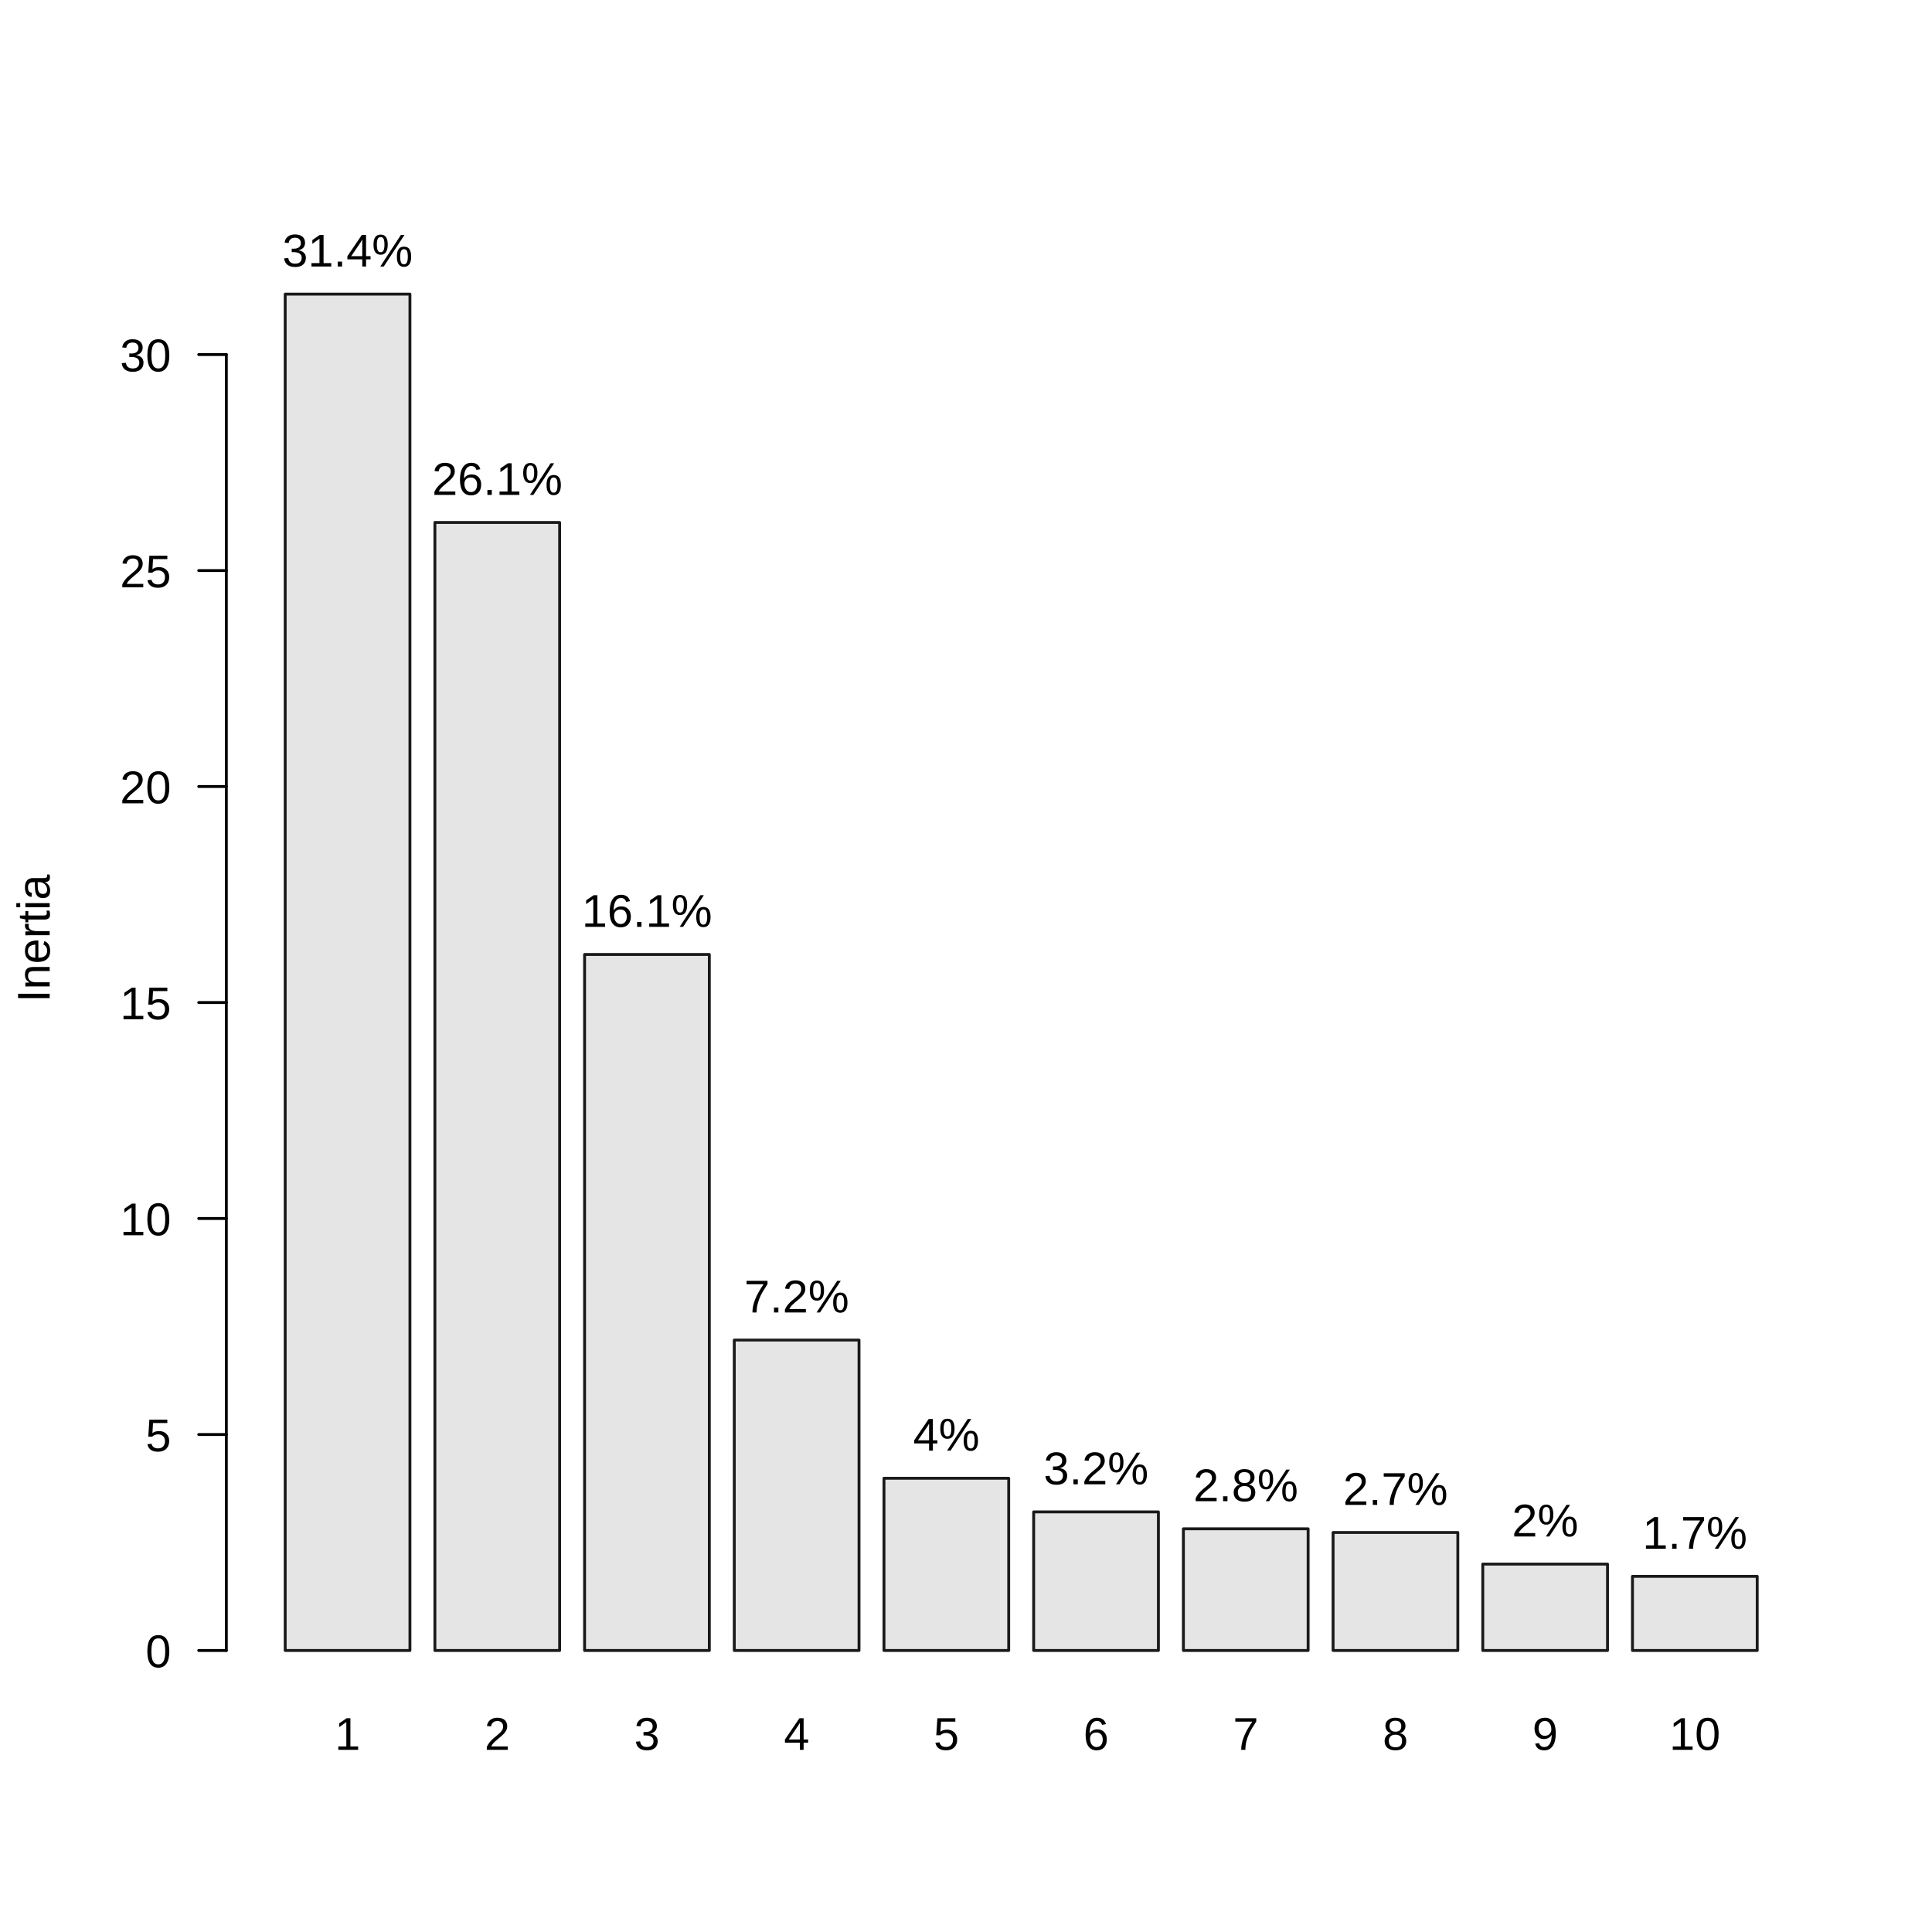
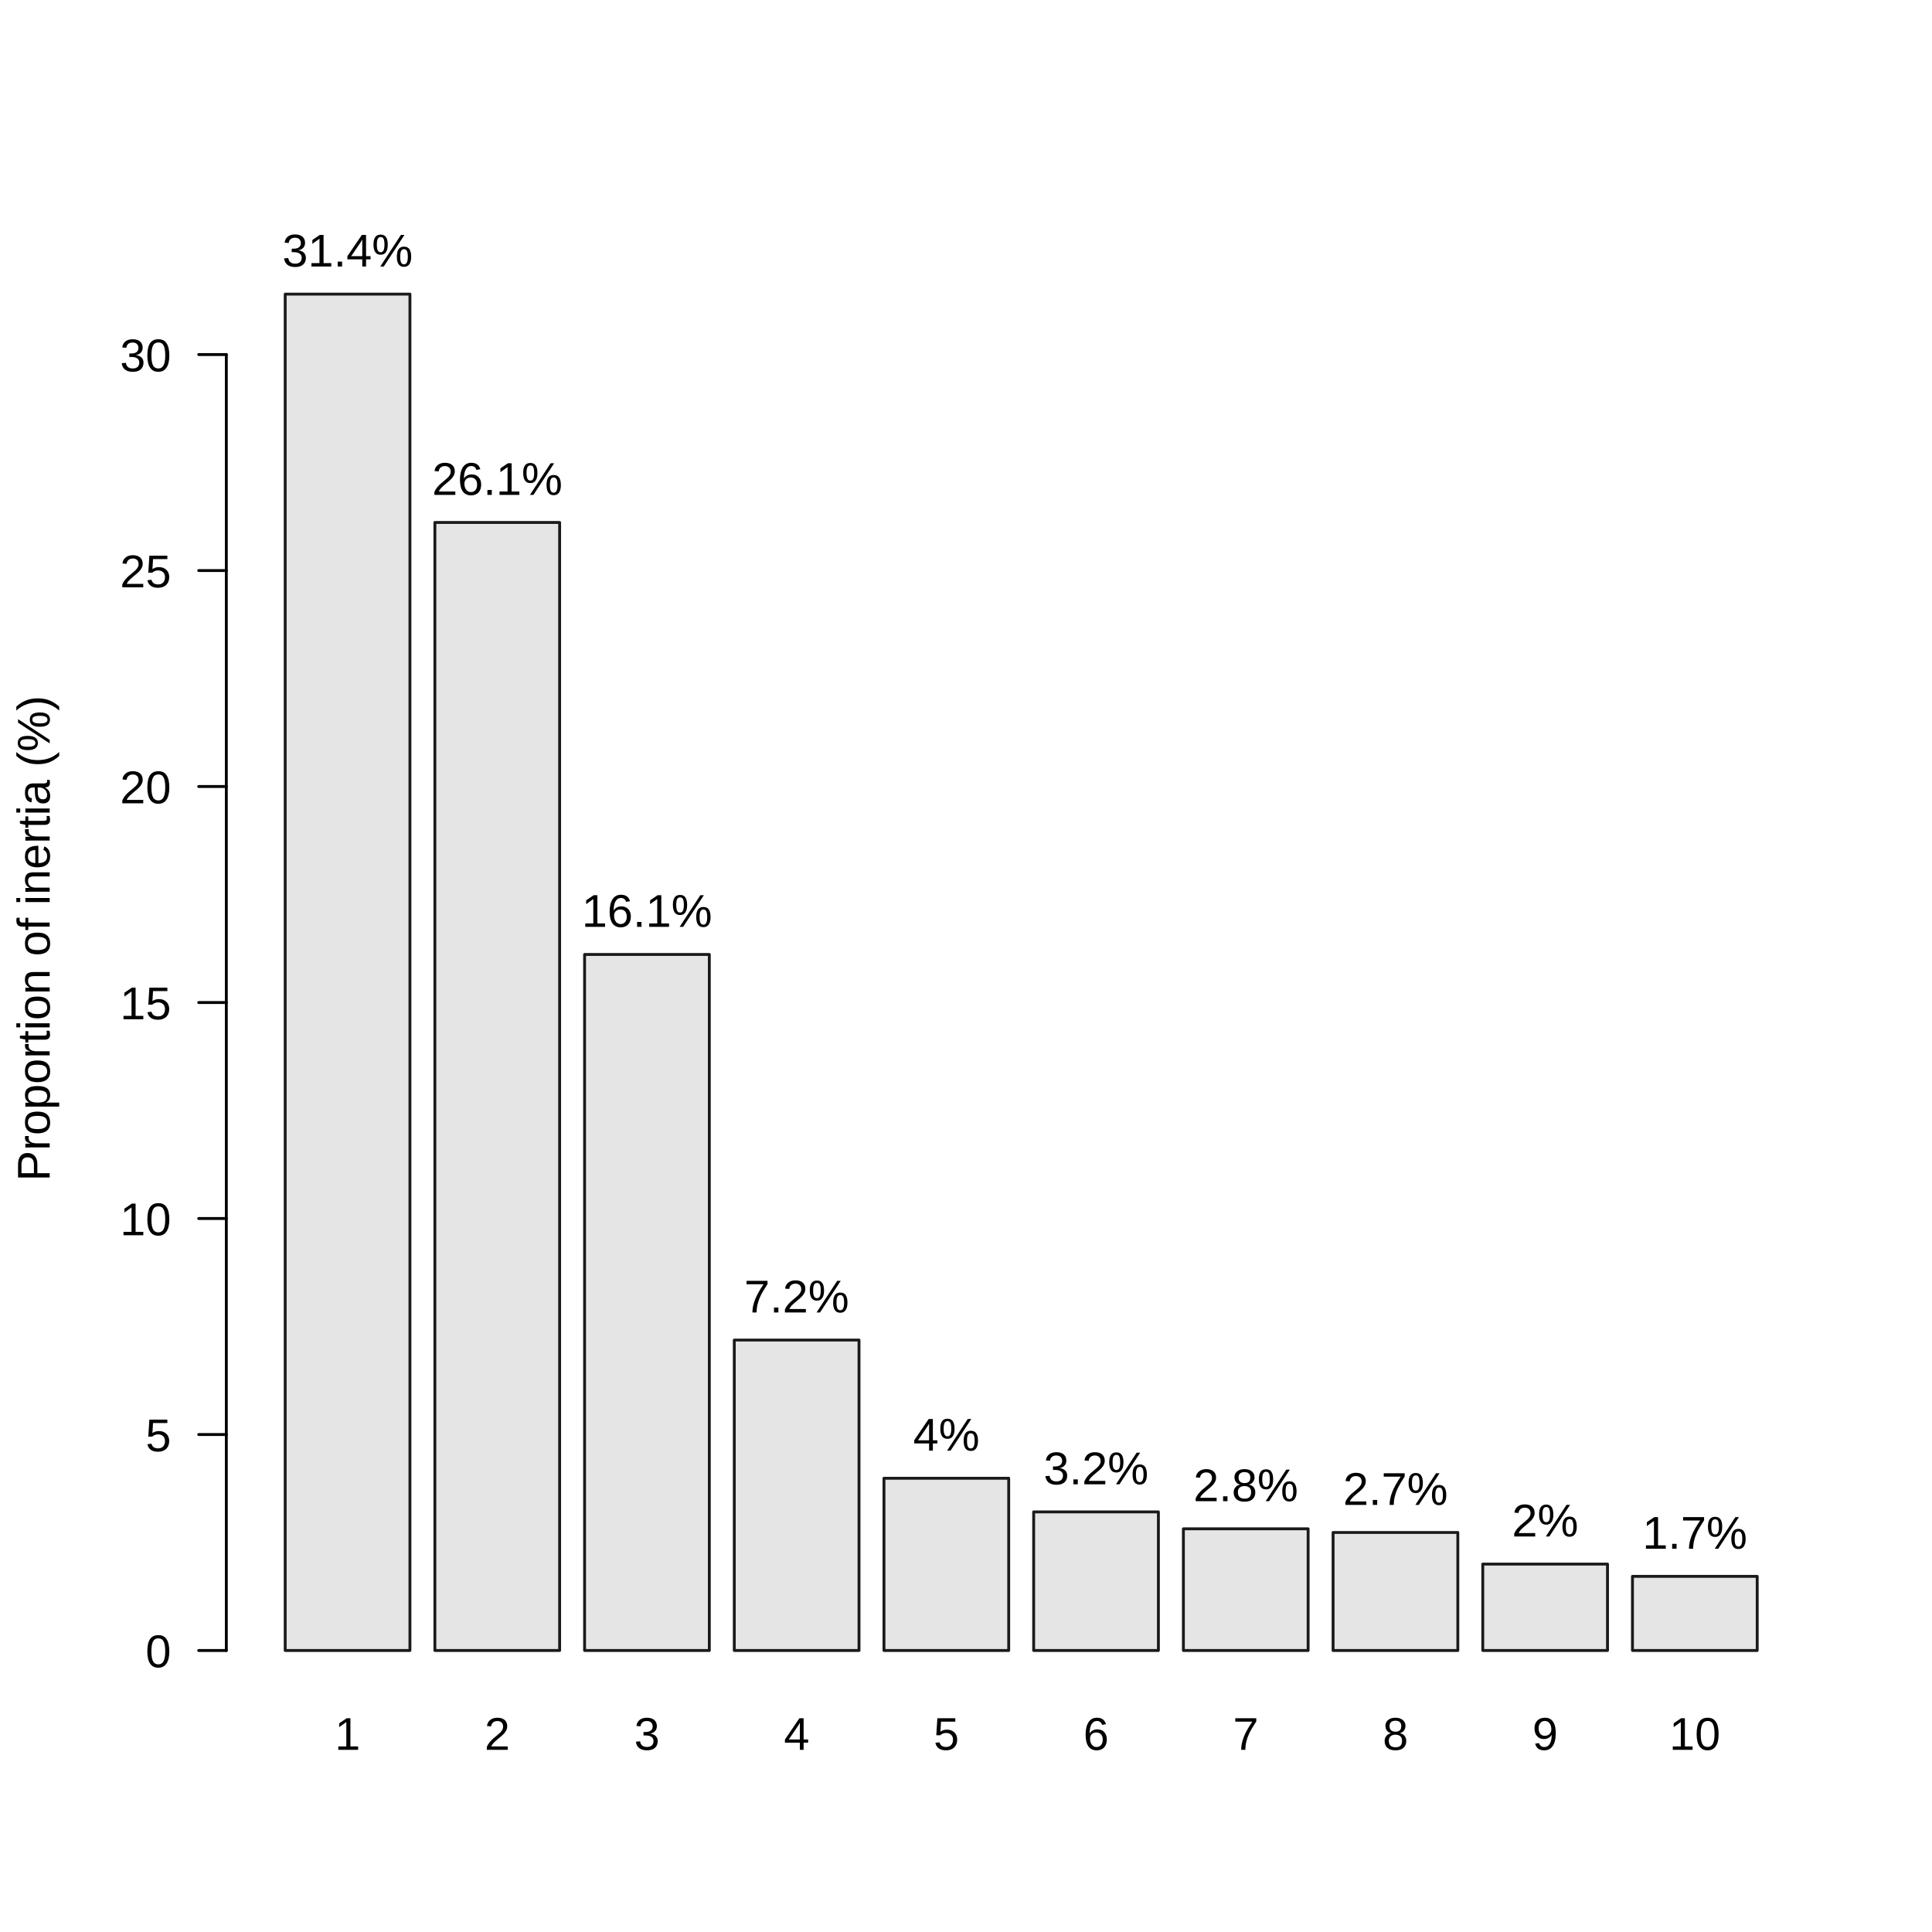
<svg xmlns="http://www.w3.org/2000/svg" class="svglite" width="504.00pt" height="504.00pt" viewBox="0 0 504.00 504.00">
  <defs>
    <style type="text/css">
    .svglite line, .svglite polyline, .svglite polygon, .svglite path, .svglite rect, .svglite circle {
      fill: none;
      stroke: #000000;
      stroke-linecap: round;
      stroke-linejoin: round;
      stroke-miterlimit: 10.00;
    }
    .svglite text {
      white-space: pre;
    }
  </style>
  </defs>
  <rect width="100%" height="100%" style="stroke: none; fill: #FFFFFF;" />
  <defs>
    <clipPath id="cpMC4wMHw1MDQuMDB8MC4wMHw1MDQuMDA=">
      <rect x="0.00" y="0.00" width="504.00" height="504.00" />
    </clipPath>
  </defs>
  <g clip-path="url(#cpMC4wMHw1MDQuMDB8MC4wMHw1MDQuMDA=)">
    <rect x="74.40" y="76.73" width="32.54" height="353.83" style="stroke-width: 0.75; stroke: #1A1A1A; fill: #E5E5E5;" />
    <rect x="113.45" y="136.30" width="32.54" height="294.26" style="stroke-width: 0.75; stroke: #1A1A1A; fill: #E5E5E5;" />
    <rect x="152.50" y="248.99" width="32.54" height="181.57" style="stroke-width: 0.75; stroke: #1A1A1A; fill: #E5E5E5;" />
    <rect x="191.55" y="349.58" width="32.54" height="80.98" style="stroke-width: 0.75; stroke: #1A1A1A; fill: #E5E5E5;" />
    <rect x="230.60" y="385.63" width="32.54" height="44.93" style="stroke-width: 0.75; stroke: #1A1A1A; fill: #E5E5E5;" />
    <rect x="269.65" y="394.41" width="32.54" height="36.15" style="stroke-width: 0.75; stroke: #1A1A1A; fill: #E5E5E5;" />
    <rect x="308.71" y="398.82" width="32.54" height="31.74" style="stroke-width: 0.75; stroke: #1A1A1A; fill: #E5E5E5;" />
    <rect x="347.76" y="399.78" width="32.54" height="30.78" style="stroke-width: 0.75; stroke: #1A1A1A; fill: #E5E5E5;" />
    <rect x="386.81" y="408.02" width="32.54" height="22.54" style="stroke-width: 0.75; stroke: #1A1A1A; fill: #E5E5E5;" />
    <rect x="425.86" y="411.22" width="32.54" height="19.34" style="stroke-width: 0.75; stroke: #1A1A1A; fill: #E5E5E5;" />
    <text x="90.67" y="456.48" text-anchor="middle" style="font-size: 12.00px; font-family: &quot;Arial&quot;;" textLength="7.64px" lengthAdjust="spacingAndGlyphs">1</text>
    <text x="129.72" y="456.48" text-anchor="middle" style="font-size: 12.00px; font-family: &quot;Arial&quot;;" textLength="7.64px" lengthAdjust="spacingAndGlyphs">2</text>
    <text x="168.77" y="456.48" text-anchor="middle" style="font-size: 12.00px; font-family: &quot;Arial&quot;;" textLength="7.64px" lengthAdjust="spacingAndGlyphs">3</text>
    <text x="207.82" y="456.48" text-anchor="middle" style="font-size: 12.00px; font-family: &quot;Arial&quot;;" textLength="7.64px" lengthAdjust="spacingAndGlyphs">4</text>
    <text x="246.87" y="456.48" text-anchor="middle" style="font-size: 12.00px; font-family: &quot;Arial&quot;;" textLength="7.64px" lengthAdjust="spacingAndGlyphs">5</text>
    <text x="285.93" y="456.48" text-anchor="middle" style="font-size: 12.00px; font-family: &quot;Arial&quot;;" textLength="7.64px" lengthAdjust="spacingAndGlyphs">6</text>
    <text x="324.98" y="456.48" text-anchor="middle" style="font-size: 12.00px; font-family: &quot;Arial&quot;;" textLength="7.64px" lengthAdjust="spacingAndGlyphs">7</text>
    <text x="364.03" y="456.48" text-anchor="middle" style="font-size: 12.00px; font-family: &quot;Arial&quot;;" textLength="7.64px" lengthAdjust="spacingAndGlyphs">8</text>
    <text x="403.08" y="456.48" text-anchor="middle" style="font-size: 12.00px; font-family: &quot;Arial&quot;;" textLength="7.64px" lengthAdjust="spacingAndGlyphs">9</text>
    <text x="442.13" y="456.48" text-anchor="middle" style="font-size: 12.00px; font-family: &quot;Arial&quot;;" textLength="15.28px" lengthAdjust="spacingAndGlyphs">10</text>
-     <text transform="translate(12.96,244.80) rotate(-90)" text-anchor="middle" style="font-size: 12.00px; font-family: &quot;Arial&quot;;" textLength="38.87px" lengthAdjust="spacingAndGlyphs">Inertia</text>
+     <text transform="translate(12.96,244.80) rotate(-90)" text-anchor="middle" style="font-size: 12.00px; font-family: &quot;Arial&quot;;" textLength="144.37px" lengthAdjust="spacingAndGlyphs">Proportion of inertia (%)</text>
    <line x1="59.04" y1="430.56" x2="59.04" y2="92.49" style="stroke-width: 0.75;" />
    <line x1="59.04" y1="430.56" x2="51.84" y2="430.56" style="stroke-width: 0.75;" />
    <line x1="59.04" y1="374.22" x2="51.84" y2="374.22" style="stroke-width: 0.75;" />
    <line x1="59.04" y1="317.87" x2="51.84" y2="317.87" style="stroke-width: 0.75;" />
    <line x1="59.04" y1="261.53" x2="51.84" y2="261.53" style="stroke-width: 0.75;" />
    <line x1="59.04" y1="205.18" x2="51.84" y2="205.18" style="stroke-width: 0.75;" />
    <line x1="59.04" y1="148.84" x2="51.84" y2="148.84" style="stroke-width: 0.75;" />
    <line x1="59.04" y1="92.49" x2="51.84" y2="92.49" style="stroke-width: 0.75;" />
    <text x="44.64" y="434.93" text-anchor="end" style="font-size: 12.00px; font-family: &quot;Arial&quot;;" textLength="7.64px" lengthAdjust="spacingAndGlyphs">0</text>
    <text x="44.64" y="378.59" text-anchor="end" style="font-size: 12.00px; font-family: &quot;Arial&quot;;" textLength="7.64px" lengthAdjust="spacingAndGlyphs">5</text>
    <text x="44.64" y="322.24" text-anchor="end" style="font-size: 12.00px; font-family: &quot;Arial&quot;;" textLength="15.28px" lengthAdjust="spacingAndGlyphs">10</text>
    <text x="44.64" y="265.90" text-anchor="end" style="font-size: 12.00px; font-family: &quot;Arial&quot;;" textLength="15.28px" lengthAdjust="spacingAndGlyphs">15</text>
    <text x="44.64" y="209.56" text-anchor="end" style="font-size: 12.00px; font-family: &quot;Arial&quot;;" textLength="15.28px" lengthAdjust="spacingAndGlyphs">20</text>
    <text x="44.64" y="153.21" text-anchor="end" style="font-size: 12.00px; font-family: &quot;Arial&quot;;" textLength="15.28px" lengthAdjust="spacingAndGlyphs">25</text>
    <text x="44.64" y="96.87" text-anchor="end" style="font-size: 12.00px; font-family: &quot;Arial&quot;;" textLength="15.28px" lengthAdjust="spacingAndGlyphs">30</text>
  </g>
  <defs>
    <clipPath id="cpNTkuMDR8NDczLjc2fDU5LjA0fDQzMC41Ng==">
      <rect x="59.04" y="59.04" width="414.72" height="371.52" />
    </clipPath>
  </defs>
  <g clip-path="url(#cpNTkuMDR8NDczLjc2fDU5LjA0fDQzMC41Ng==)">
    <text x="90.67" y="69.53" text-anchor="middle" style="font-size: 12.00px; font-family: &quot;Arial&quot;;" textLength="38.14px" lengthAdjust="spacingAndGlyphs">31.4%</text>
    <text x="129.72" y="129.10" text-anchor="middle" style="font-size: 12.00px; font-family: &quot;Arial&quot;;" textLength="38.14px" lengthAdjust="spacingAndGlyphs">26.1%</text>
    <text x="168.77" y="241.79" text-anchor="middle" style="font-size: 12.00px; font-family: &quot;Arial&quot;;" textLength="38.14px" lengthAdjust="spacingAndGlyphs">16.1%</text>
    <text x="207.82" y="342.38" text-anchor="middle" style="font-size: 12.00px; font-family: &quot;Arial&quot;;" textLength="30.50px" lengthAdjust="spacingAndGlyphs">7.2%</text>
    <text x="246.87" y="378.43" text-anchor="middle" style="font-size: 12.00px; font-family: &quot;Arial&quot;;" textLength="19.04px" lengthAdjust="spacingAndGlyphs">4%</text>
    <text x="285.93" y="387.21" text-anchor="middle" style="font-size: 12.00px; font-family: &quot;Arial&quot;;" textLength="30.50px" lengthAdjust="spacingAndGlyphs">3.2%</text>
    <text x="324.98" y="391.62" text-anchor="middle" style="font-size: 12.00px; font-family: &quot;Arial&quot;;" textLength="30.50px" lengthAdjust="spacingAndGlyphs">2.8%</text>
    <text x="364.03" y="392.58" text-anchor="middle" style="font-size: 12.00px; font-family: &quot;Arial&quot;;" textLength="30.50px" lengthAdjust="spacingAndGlyphs">2.7%</text>
    <text x="403.08" y="400.82" text-anchor="middle" style="font-size: 12.00px; font-family: &quot;Arial&quot;;" textLength="19.04px" lengthAdjust="spacingAndGlyphs">2%</text>
    <text x="442.13" y="404.02" text-anchor="middle" style="font-size: 12.00px; font-family: &quot;Arial&quot;;" textLength="30.50px" lengthAdjust="spacingAndGlyphs">1.7%</text>
  </g>
</svg>
